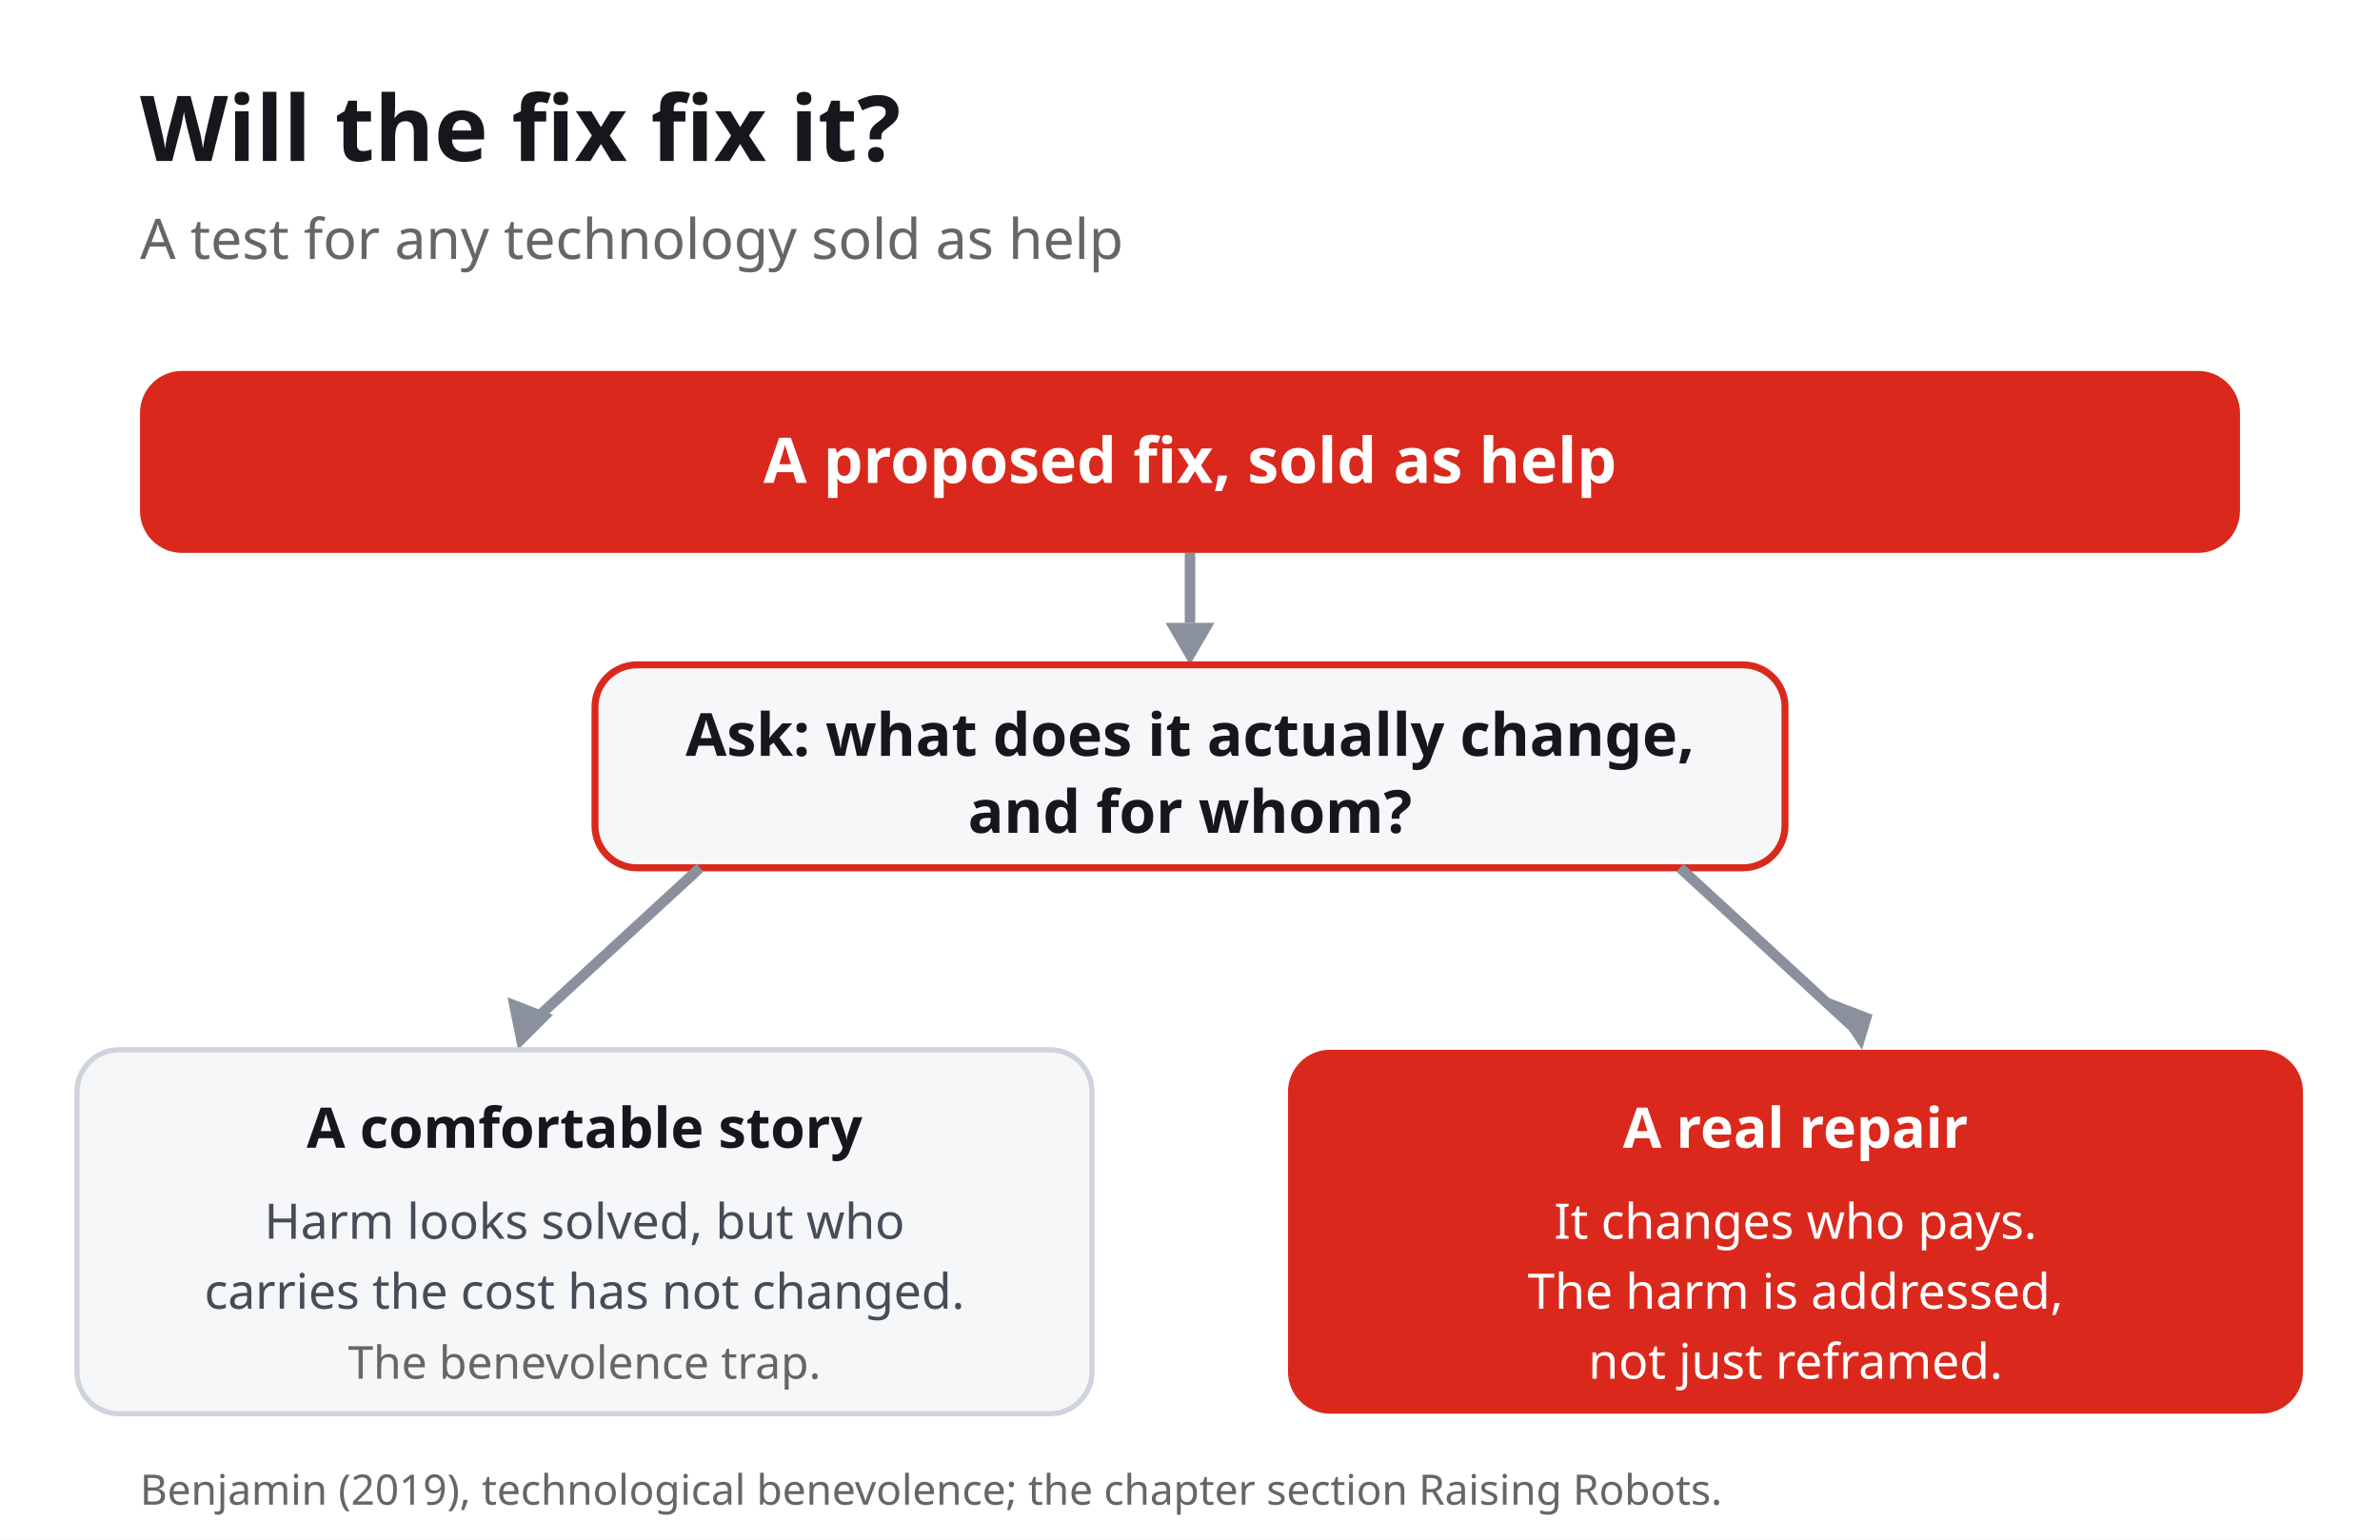
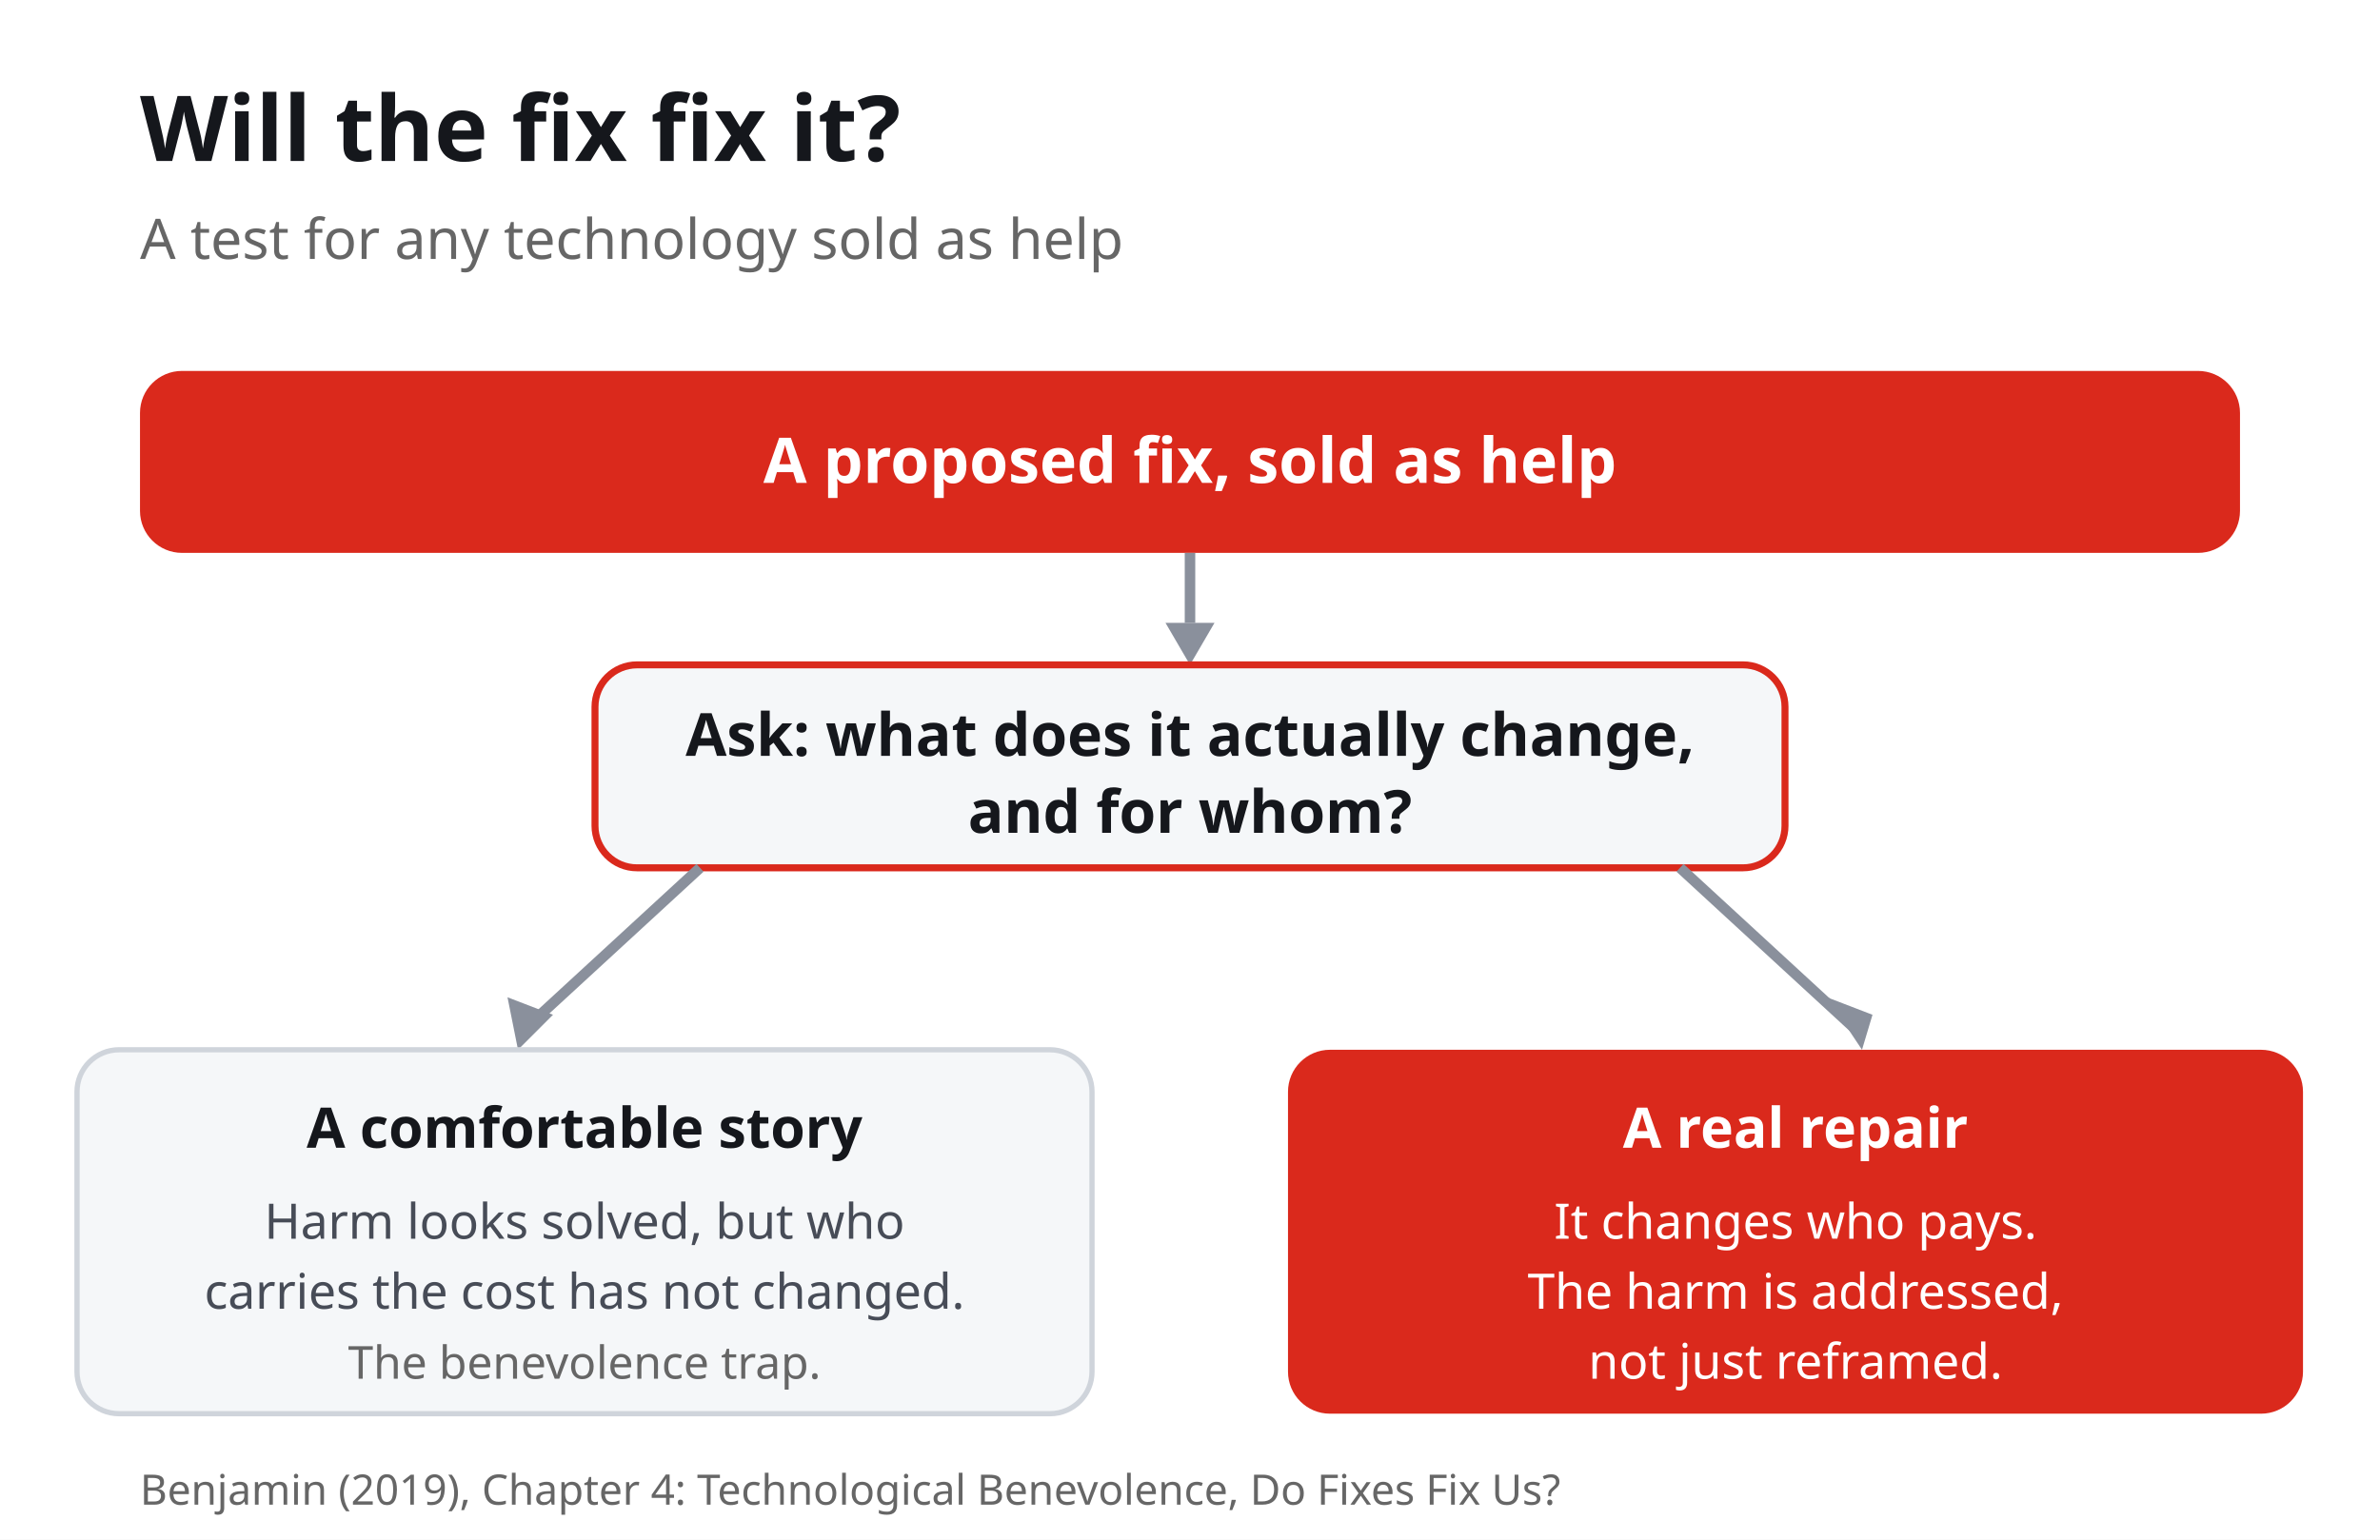
<svg xmlns="http://www.w3.org/2000/svg" viewBox="0 0 680 440" font-family="'IBM Plex Sans', 'Segoe UI', system-ui, sans-serif">
  <rect width="680" height="440" fill="#ffffff" />
  <text x="40" y="46" font-size="26" font-weight="700" fill="#15171C">Will the fix fix it?</text>
  <text x="40" y="74" font-size="16" fill="#666">A test for any technology sold as help</text>
  <rect x="40" y="106" width="600" height="52" rx="12" fill="#DA291C" />
  <text x="340" y="138" text-anchor="middle" font-size="18" font-weight="700" fill="#ffffff">A proposed fix, sold as help</text>
  <line x1="340" y1="158" x2="340" y2="178" stroke="#8a909c" stroke-width="3" />
  <polygon points="333,178 340,190 347,178" fill="#8a909c" />
  <rect x="170" y="190" width="340" height="58" rx="12" fill="#f5f7f9" stroke="#DA291C" stroke-width="2" />
  <text x="340" y="216" text-anchor="middle" font-size="17" font-weight="600" fill="#15171C">Ask: what does it actually change,</text>
  <text x="340" y="238" text-anchor="middle" font-size="17" font-weight="600" fill="#15171C">and for whom?</text>
  <line x1="200" y1="248" x2="150" y2="294" stroke="#8a909c" stroke-width="3" />
  <polygon points="145,285 148,300 158,290" fill="#8a909c" />
  <line x1="480" y1="248" x2="530" y2="294" stroke="#8a909c" stroke-width="3" />
  <polygon points="535,290 532,300 522,285" fill="#8a909c" />
  <rect x="22" y="300" width="290" height="104" rx="12" fill="#f5f7f9" stroke="#cfd4db" stroke-width="1.5" />
  <text x="167" y="328" text-anchor="middle" font-size="16" font-weight="700" fill="#15171C">A comfortable story</text>
  <text x="167" y="354" text-anchor="middle" font-size="14" fill="#474C57">Harm looks solved, but who</text>
  <text x="167" y="374" text-anchor="middle" font-size="14" fill="#474C57">carries the cost has not changed.</text>
  <text x="167" y="394" text-anchor="middle" font-size="13" fill="#666">The benevolence trap.</text>
  <rect x="368" y="300" width="290" height="104" rx="12" fill="#DA291C" />
  <text x="513" y="328" text-anchor="middle" font-size="16" font-weight="700" fill="#ffffff">A real repair</text>
  <text x="513" y="354" text-anchor="middle" font-size="14" fill="#ffffff">It changes who pays.</text>
  <text x="513" y="374" text-anchor="middle" font-size="14" fill="#ffffff">The harm is addressed,</text>
  <text x="513" y="394" text-anchor="middle" font-size="14" fill="#ffffff">not just reframed.</text>
-   <text x="40" y="430" font-size="12" fill="#666">Benjamin (2019), technological benevolence; the chapter section Raising Robots.</text>
+   <text x="40" y="430" font-size="12" fill="#666">Benjamin (2019), Chapter 4: Technological Benevolence, Do Fixes Fix Us?</text>
</svg>
